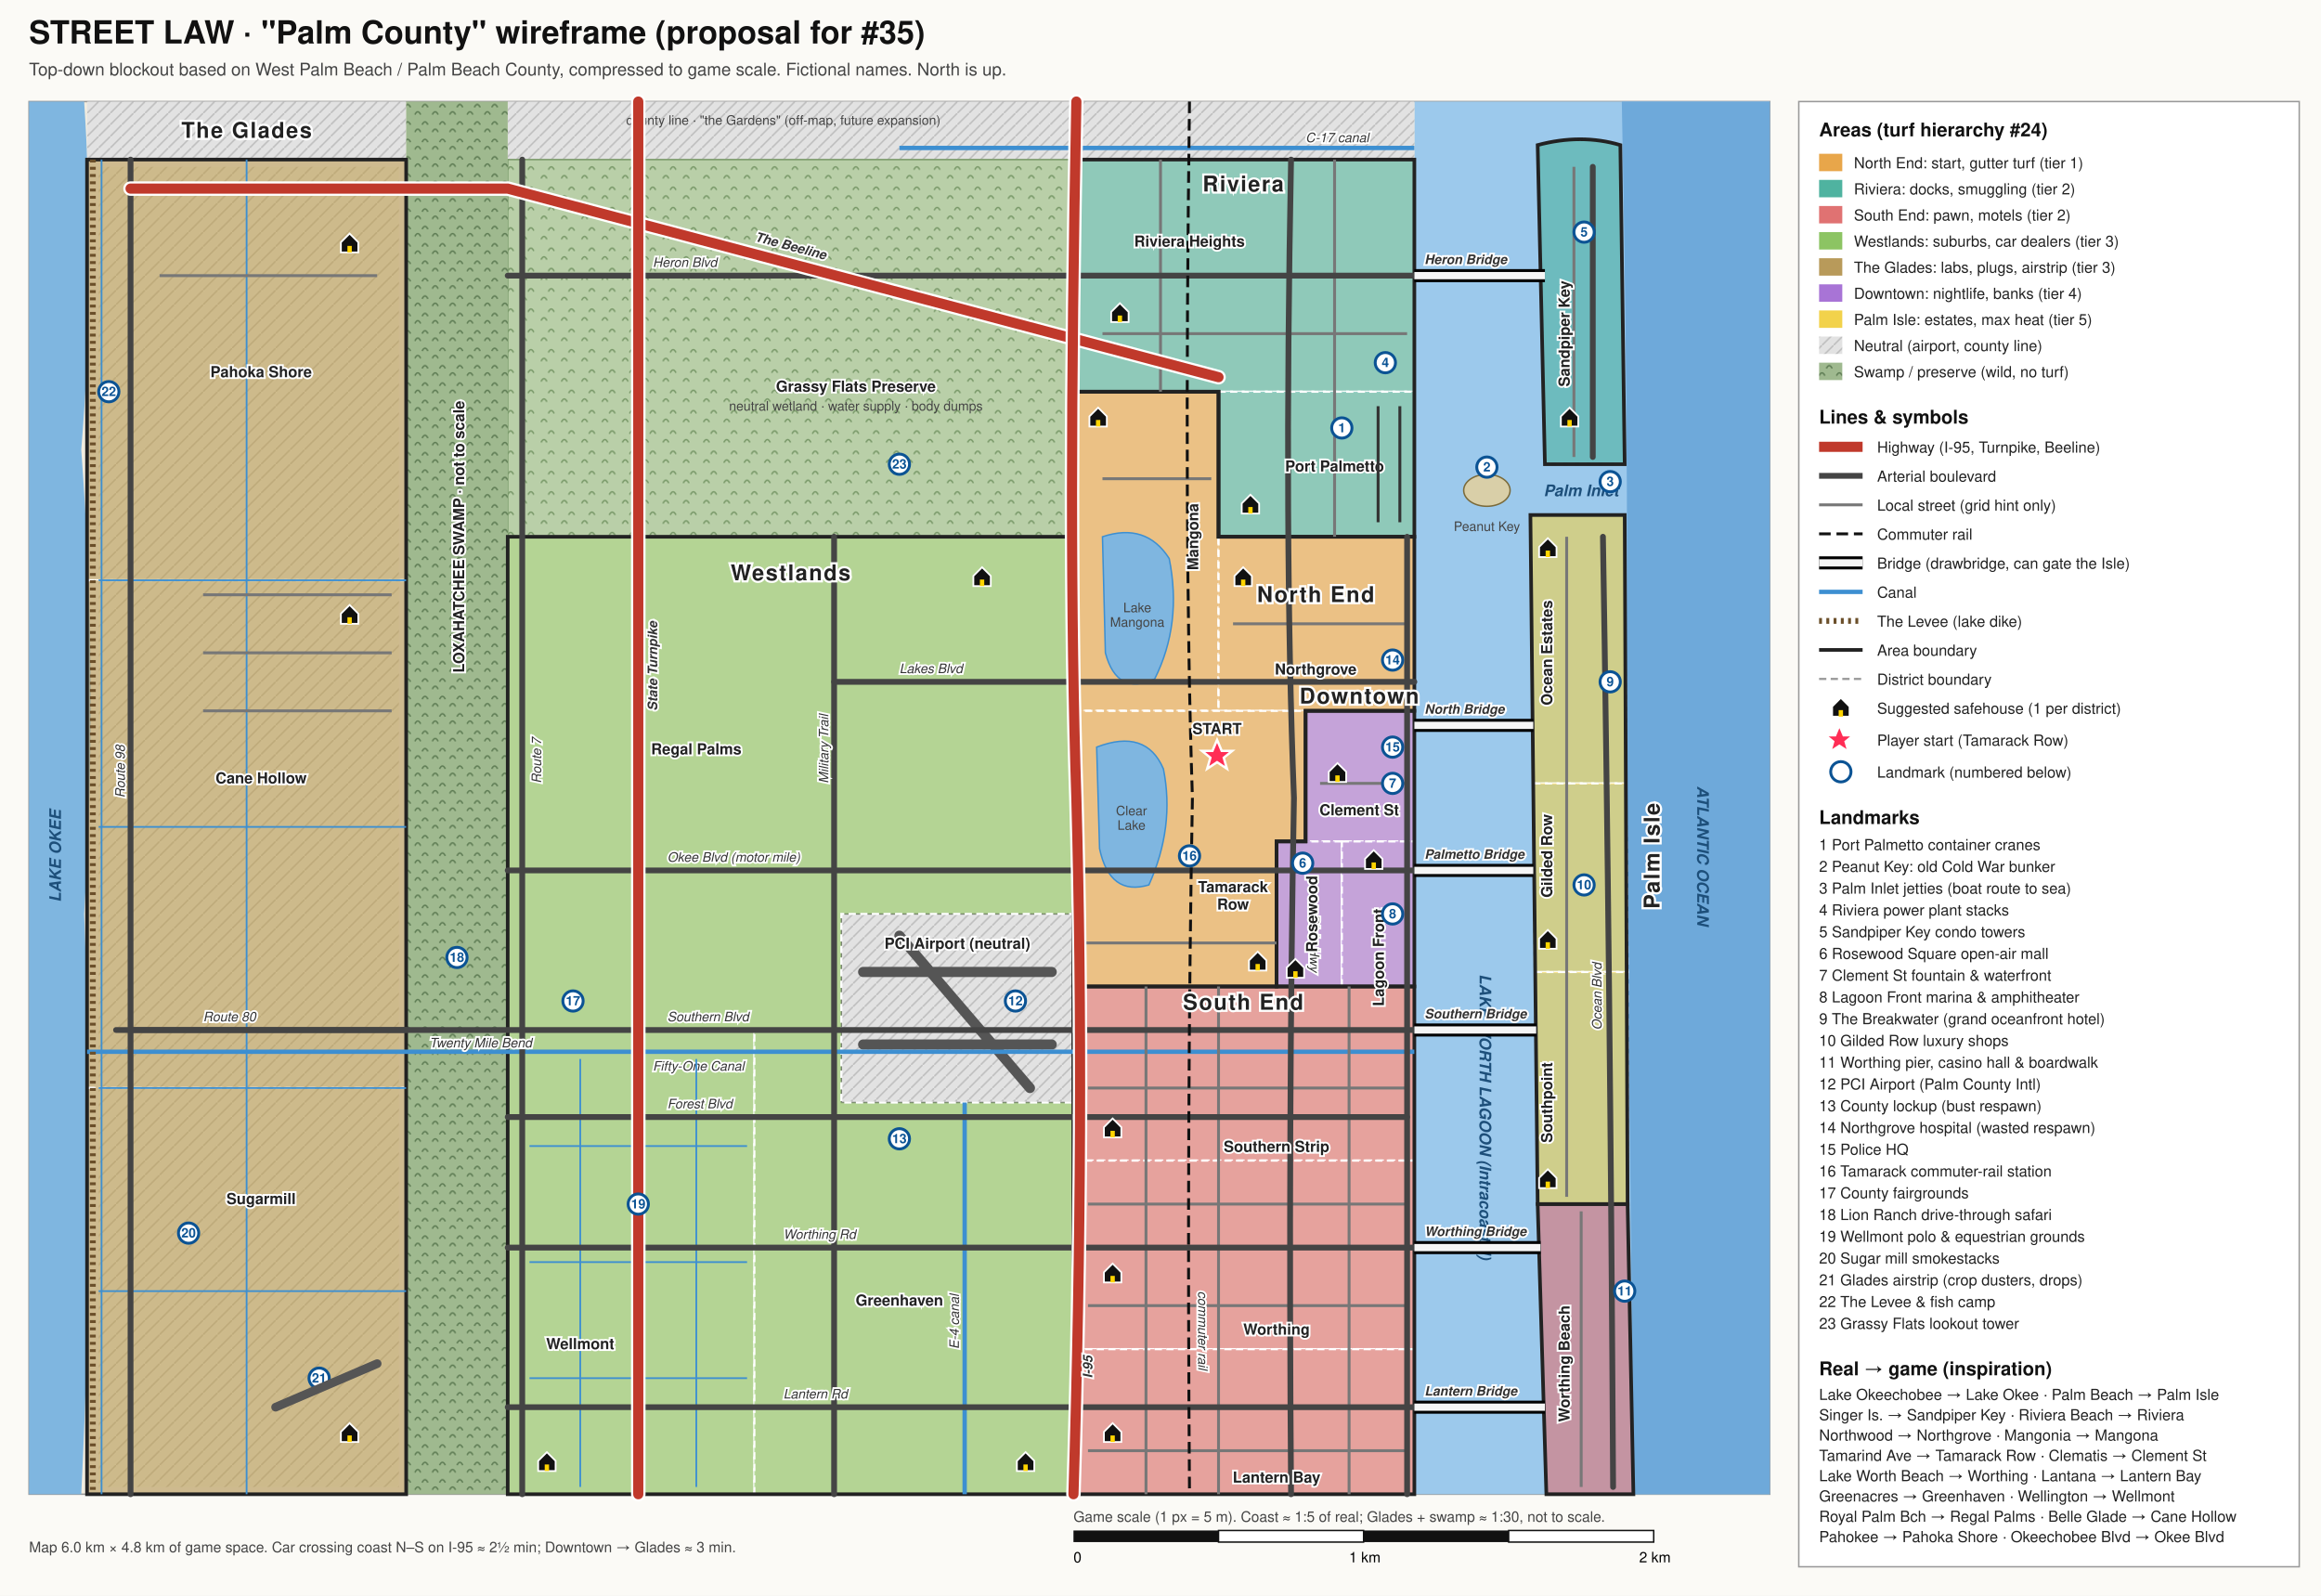
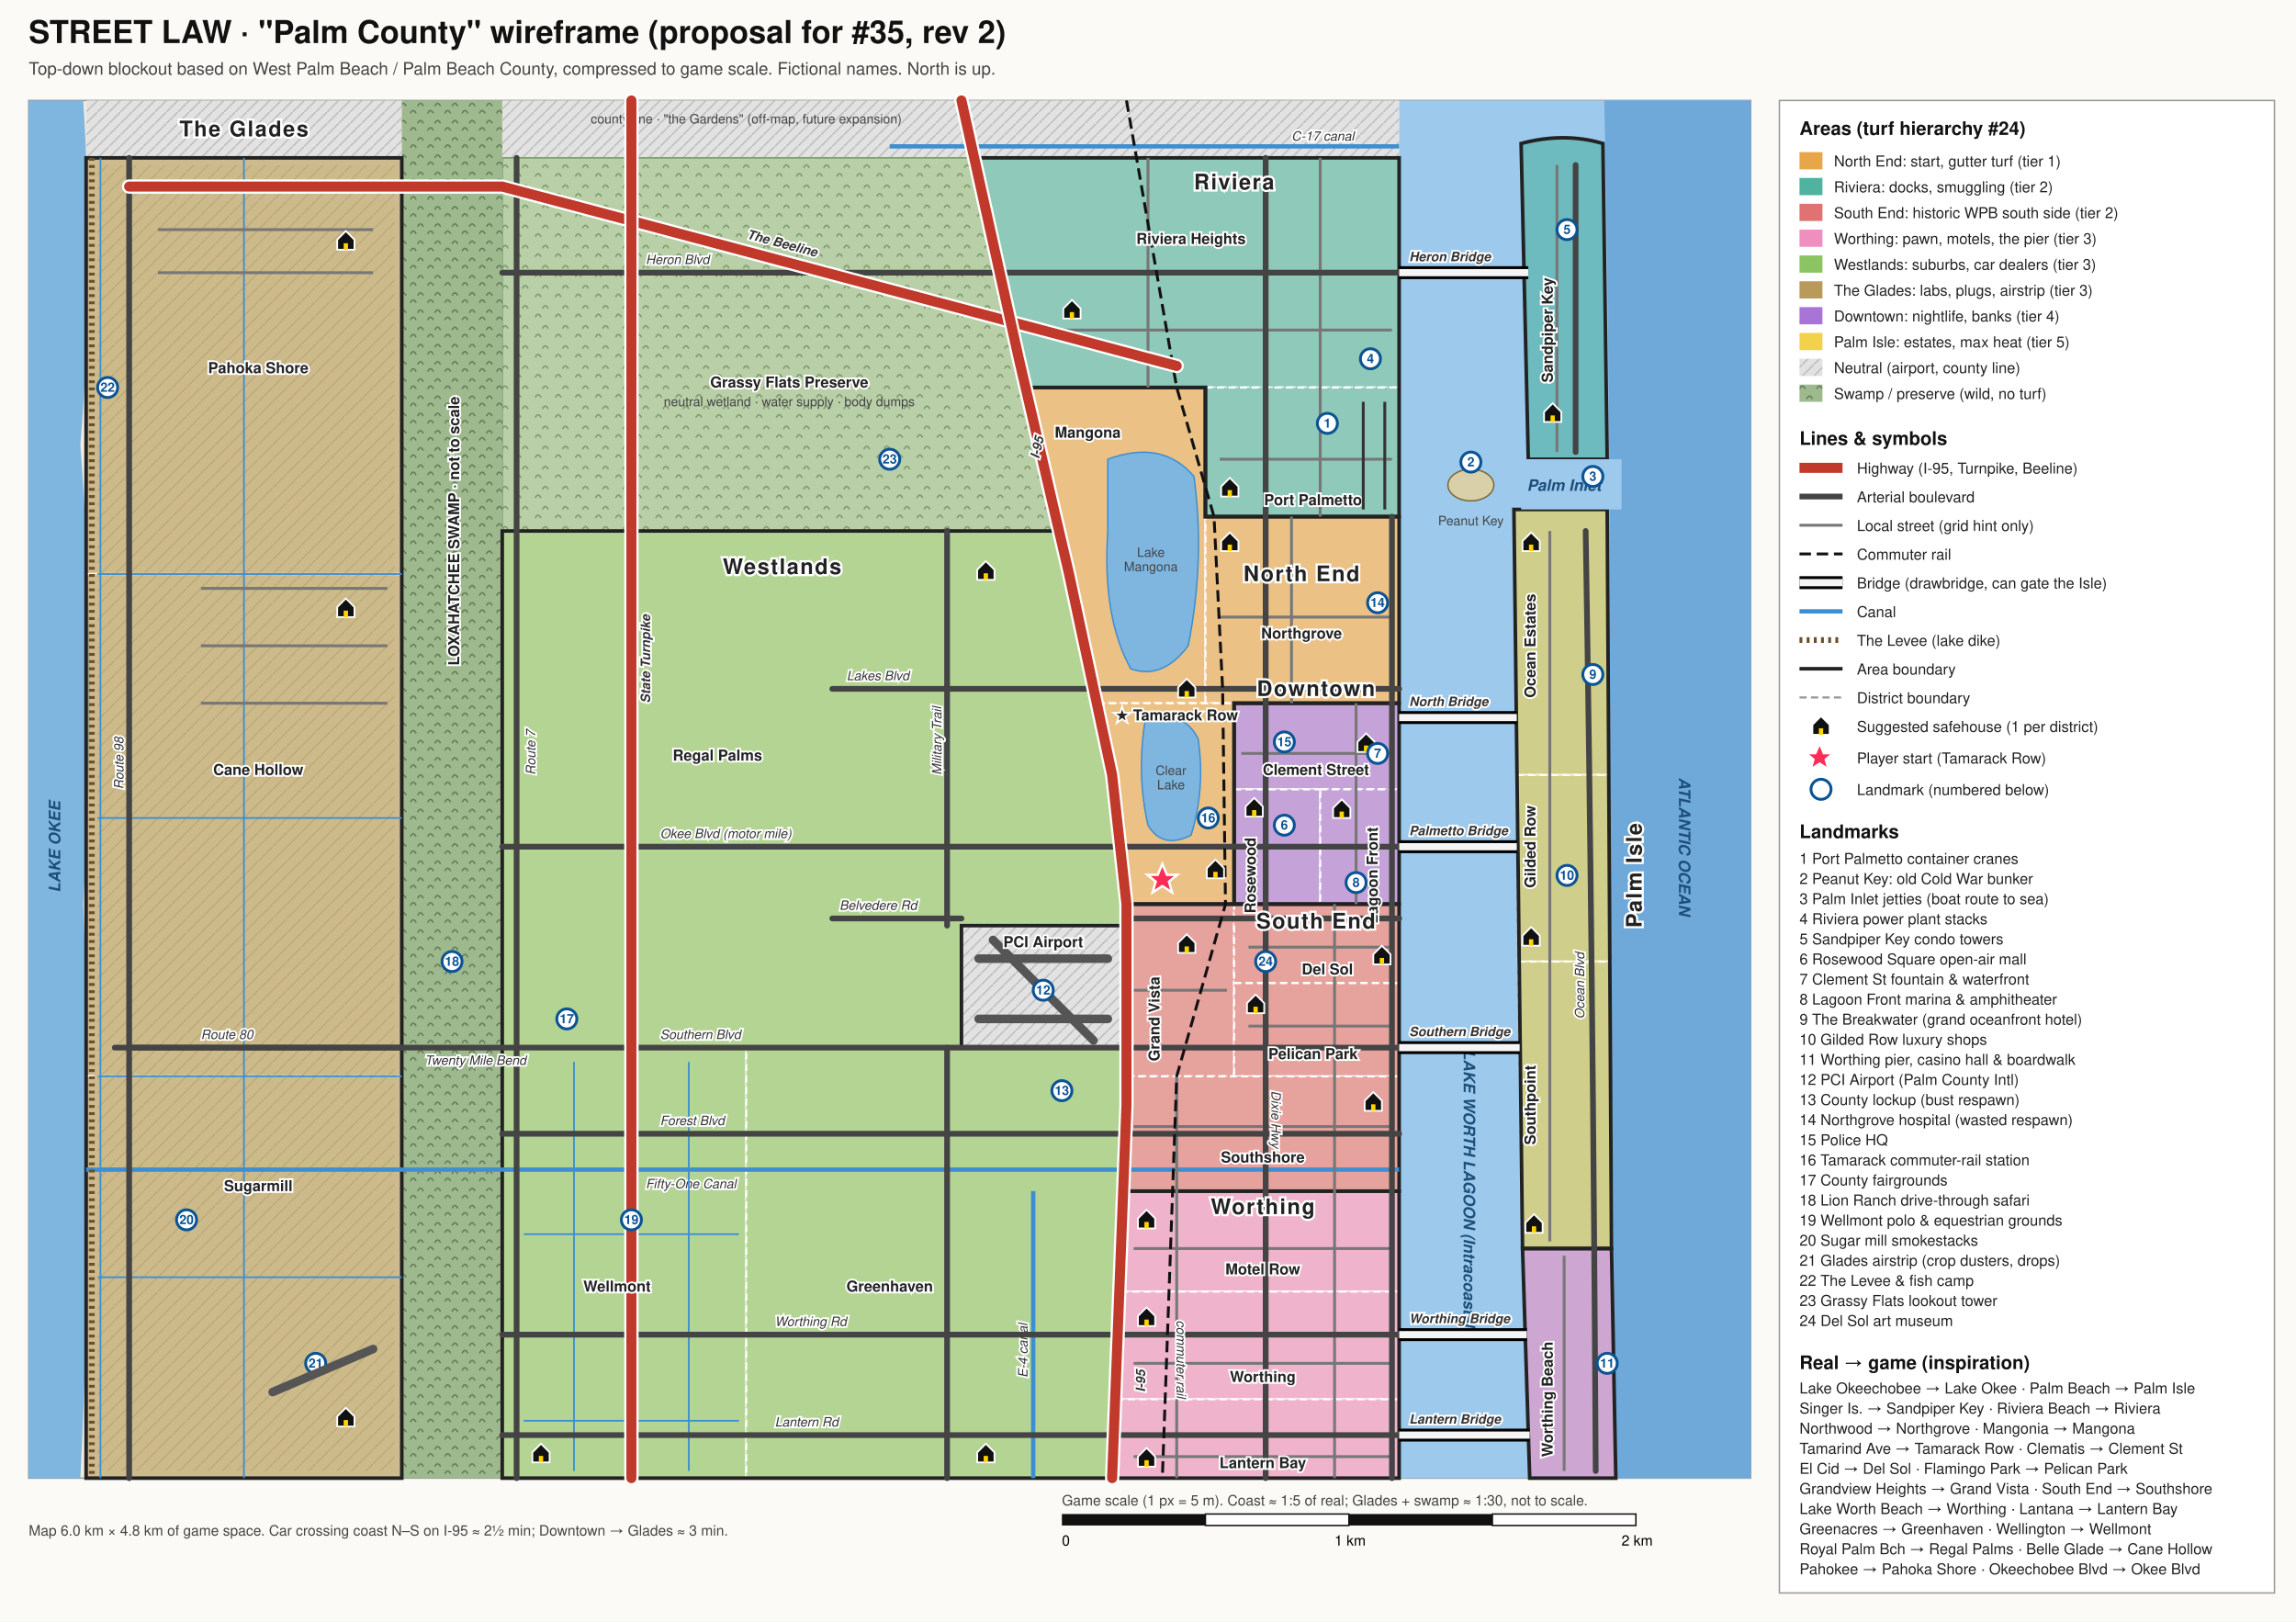
- <svg xmlns="http://www.w3.org/2000/svg" width="1600" height="1100" viewBox="0 0 1600 1100" font-family="Segoe UI, Helvetica, Arial, sans-serif">
+ <svg xmlns="http://www.w3.org/2000/svg" width="1600" height="1130" viewBox="0 0 1600 1130" font-family="Segoe UI, Helvetica, Arial, sans-serif">
  <defs>
    <pattern id="swamp" width="12" height="12" patternUnits="userSpaceOnUse">
      <rect width="12" height="12" fill="#9fb98f" />
      <path d="M2 9 q2 -4 4 0 M7 4 q2 -4 4 0" stroke="#5f7d55" stroke-width="1" fill="none" />
    </pattern>
    <pattern id="cane" width="10" height="10" patternUnits="userSpaceOnUse">
      <rect width="10" height="10" fill="#cdbb86" />
      <path d="M0 10 L10 0" stroke="#a8955e" stroke-width="1" />
    </pattern>
    <pattern id="neutral" width="8" height="8" patternUnits="userSpaceOnUse">
      <rect width="8" height="8" fill="#e2e2e2" />
      <path d="M0 8 L8 0" stroke="#bdbdbd" stroke-width="1" />
    </pattern>
    <pattern id="preserve" width="14" height="14" patternUnits="userSpaceOnUse">
      <rect width="14" height="14" fill="#b9cfa8" />
      <path d="M3 11 q2 -4 4 0 M8 5 q2 -4 4 0" stroke="#7a9a6a" stroke-width="1" fill="none" />
    </pattern>
    <symbol id="safehouse" viewBox="-7 -8 14 14" overflow="visible">
      <path d="M-6 -1 L0 -7 L6 -1 L6 6 L-6 6 Z" fill="#111" stroke="#fff" stroke-width="1.2" />
      <rect x="-1.5" y="1.5" width="3" height="4.5" fill="#ffd400" />
    </symbol>
    <symbol id="start" viewBox="-10 -10 20 20" overflow="visible">
      <path d="M0 -10 L2.9 -3.1 L9.5 -3.1 L4.2 1.2 L6.2 8.1 L0 4 L-6.2 8.1 L-4.2 1.2 L-9.5 -3.1 L-2.9 -3.1 Z" fill="#ff2d55" stroke="#fff" stroke-width="1.5" />
    </symbol>
    <style>
      .area-label { font-size: 15px; font-weight: 800; fill: #222; letter-spacing: 1px; text-transform: uppercase; paint-order: stroke; stroke: #fff; stroke-width: 3px; }
      .dist-label { font-size: 10.5px; font-weight: 600; fill: #222; paint-order: stroke; stroke: #fff; stroke-width: 2.5px; }
      .road-label { font-size: 9px; fill: #333; font-style: italic; paint-order: stroke; stroke: #fff; stroke-width: 2.5px; }
      .water-label { font-size: 11px; fill: #1d4f7a; font-style: italic; font-weight: 600; }
      .note { font-size: 9px; fill: #444; }
      .district { stroke: #ffffff; stroke-width: 1.5; stroke-dasharray: 5 3; fill-opacity: 0.6; }
      .area-edge { fill: none; stroke: #222; stroke-width: 2.5; }
-       .hwy { stroke: #c0392b; stroke-width: 7; fill: none; stroke-linecap: round; }
-       .hwy-casing { stroke: #fff; stroke-width: 10; fill: none; stroke-linecap: round; }
+       .hwy { stroke: #c0392b; stroke-width: 7; fill: none; stroke-linecap: round; stroke-linejoin: round; }
+       .hwy-casing { stroke: #fff; stroke-width: 10; fill: none; stroke-linecap: round; stroke-linejoin: round; }
      .art { stroke: #444; stroke-width: 4; fill: none; stroke-linecap: round; }
      .local { stroke: #777; stroke-width: 2; fill: none; }
      .rail { stroke: #111; stroke-width: 2; stroke-dasharray: 8 4; fill: none; }
      .bridge { stroke: #000; stroke-width: 9; fill: none; }
      .bridge-deck { stroke: #f5f5f5; stroke-width: 5; fill: none; }
      .canal { stroke: #3d8fd1; stroke-width: 3; fill: none; }
      .canal-thin { stroke: #3d8fd1; stroke-width: 1.2; fill: none; }
+       .lake { fill: #7fb6e0; stroke: #3d8fd1; }
      .lm circle { fill: #fff; stroke: #0b5394; stroke-width: 2; }
      .lm text { font-size: 9px; font-weight: 700; fill: #0b5394; text-anchor: middle; }
      .legend-title { font-size: 13px; font-weight: 800; fill: #111; }
      .legend-text { font-size: 10.5px; fill: #222; }
    </style>
  </defs>
-   <rect width="1600" height="1100" fill="#fbfaf6" />
-   <text x="20" y="30" font-size="22" font-weight="800" fill="#111">STREET LAW · "Palm County" wireframe (proposal for #35)</text>
+   <rect width="1600" height="1130" fill="#fbfaf6" />
+   <text x="20" y="30" font-size="22" font-weight="800" fill="#111">STREET LAW · "Palm County" wireframe (proposal for #35, rev 2)</text>
  <text x="20" y="52" font-size="12" fill="#444">Top-down blockout based on West Palm Beach / Palm Beach County, compressed to game scale. Fictional names. North is up.</text>
  <g transform="translate(20,70)">
    <rect x="0" y="0" width="1200" height="960" fill="#f1ecdf" stroke="#999" />
    <path d="M0 0 H38 Q46 120 36 240 Q48 400 38 560 Q46 760 36 960 H0 Z" fill="#7fb6e0" />
    <text class="water-label" transform="translate(22,520) rotate(-90)" text-anchor="middle">LAKE OKEE</text>
    <rect x="955" y="0" width="245" height="960" fill="#9cc9ec" />
    <path d="M1098 0 Q1104 300 1100 480 Q1104 700 1106 960 H1200 V0 Z" fill="#6ea9da" />
    <text class="water-label" transform="translate(1150,520) rotate(90)" text-anchor="middle">ATLANTIC OCEAN</text>
-     <text class="water-label" transform="translate(1000,700) rotate(90)" text-anchor="middle">LAKE WORTH LAGOON (Intracoastal)</text>
+     <text class="water-label" transform="translate(1000,760) rotate(90)" text-anchor="middle">LAKE WORTH LAGOON (Intracoastal)</text>
    <rect x="330" y="0" width="625" height="40" fill="url(#neutral)" />
-     <text class="note" x="520" y="16" text-anchor="middle">county line · "the Gardens" (off-map, future expansion)</text>
+     <text class="note" x="500" y="16" text-anchor="middle">county line · "the Gardens" (off-map, future expansion)</text>
    <rect x="40" y="0" width="220" height="40" fill="url(#neutral)" />
-     <rect x="330" y="40" width="390" height="260" fill="url(#preserve)" stroke="#7a9a6a" />
-     <text class="dist-label" x="570" y="200" text-anchor="middle">Grassy Flats Preserve</text>
-     <text class="note" x="570" y="213" text-anchor="middle">neutral wetland · water supply · body dumps</text>
+     <path d="M330 40 H659 L690 180 L719 300 H330 Z" fill="url(#preserve)" stroke="#7a9a6a" />
+     <text class="dist-label" x="530" y="200" text-anchor="middle">Grassy Flats Preserve</text>
+     <text class="note" x="530" y="213" text-anchor="middle">neutral wetland · water supply · body dumps</text>
    <rect x="260" y="0" width="70" height="960" fill="url(#swamp)" />
    <text class="dist-label" transform="translate(300,300) rotate(-90)" text-anchor="middle">LOXAHATCHEE SWAMP · not to scale</text>
-     <rect x="560" y="560" width="160" height="130" fill="url(#neutral)" stroke="#777" />
-     <path d="M575 600 L705 600 M575 650 L705 650 M600 575 L690 680" stroke="#555" stroke-width="7" stroke-linecap="round" />
-     <text class="dist-label" x="640" y="584" text-anchor="middle">PCI Airport (neutral)</text>
+     <path d="M650 575 H765 V660 H650 Z" fill="url(#neutral)" stroke="#777" />
+     <path d="M662 598 L752 598 M662 640 L752 640 M672 585 L742 655" stroke="#555" stroke-width="6" stroke-linecap="round" />
    <g fill="#b89a5a">
      <rect class="district" x="40" y="40" width="220" height="290" />
      <rect class="district" x="40" y="330" width="220" height="350" />
      <rect class="district" x="40" y="680" width="220" height="280" />
    </g>
    <rect x="48" y="45" width="207" height="910" fill="url(#cane)" opacity="0.45" />
    <g fill="#8cc463">
-       <path class="district" d="M330 300 H720 V560 H560 V640 H330 Z" />
-       <rect class="district" x="330" y="640" width="170" height="320" />
-       <path class="district" d="M500 640 H560 V690 H720 V960 H500 Z" />
+       <path class="district" d="M330 300 H719 L725 330 L755 470 L765 560 V575 H650 V660 H330 Z" />
+       <rect class="district" x="330" y="660" width="170" height="300" />
+       <path class="district" d="M500 660 H765 L763 760 L761 830 L758 905 L755 960 H500 Z" />
    </g>
    <g fill="#4fb3a0">
-       <rect class="district" x="720" y="40" width="235" height="160" />
-       <rect class="district" x="820" y="200" width="135" height="100" />
+       <path class="district" d="M659 40 H955 V200 H695 L690 180 Z" />
+       <rect class="district" x="820" y="200" width="135" height="90" />
      <path class="district" d="M1040 30 Q1070 22 1097 30 L1100 250 L1045 250 Z" />
    </g>
    <g fill="#e8a64a">
-       <rect class="district" x="720" y="200" width="100" height="220" />
-       <rect class="district" x="820" y="300" width="135" height="120" />
-       <path class="district" d="M720 420 H880 V510 H860 V610 H720 Z" />
+       <path class="district" d="M695 200 H820 V420 H745 L725 330 Z" />
+       <rect class="district" x="820" y="290" width="135" height="130" />
+       <path class="district" d="M745 420 H840 V560 H765 L755 470 Z" />
    </g>
    <g fill="#a874d6">
-       <rect class="district" x="880" y="420" width="75" height="90" />
-       <rect class="district" x="860" y="510" width="45" height="100" />
-       <rect class="district" x="905" y="510" width="50" height="100" />
+       <rect class="district" x="840" y="420" width="115" height="60" />
+       <rect class="district" x="840" y="480" width="60" height="80" />
+       <rect class="district" x="900" y="480" width="55" height="80" />
    </g>
    <g fill="#e07272">
-       <rect class="district" x="720" y="610" width="235" height="120" />
-       <rect class="district" x="720" y="730" width="235" height="130" />
-       <path class="district" d="M1040 760 L1102 760 L1106 960 L1046 960 Z" />
-       <rect class="district" x="720" y="860" width="235" height="100" />
+       <rect class="district" x="765" y="560" width="75" height="120" />
+       <rect class="district" x="840" y="560" width="115" height="55" />
+       <rect class="district" x="840" y="615" width="115" height="65" />
+       <path class="district" d="M765 680 H955 V760 H763 Z" />
+     </g>
+     <g fill="#ee8fc0">
+       <path class="district" d="M763 760 H955 V830 H761 Z" />
+       <path class="district" d="M761 830 H955 V905 H758 Z" />
+       <path class="district" d="M1041 800 L1103 800 L1106 960 L1046 960 Z" />
+       <path class="district" d="M758 905 H955 V960 H755 Z" />
    </g>
    <g fill="#f2d24b">
      <path class="district" d="M1035 285 L1100 285 L1101 470 L1037 470 Z" />
      <path class="district" d="M1037 470 L1101 470 L1102 600 L1038 600 Z" />
-       <path class="district" d="M1038 600 L1102 600 L1102 760 L1040 760 Z" />
+       <path class="district" d="M1038 600 L1102 600 L1103 800 L1041 800 Z" />
    </g>
    <rect class="area-edge" x="40" y="40" width="220" height="920" />
-     <path class="area-edge" d="M330 300 H720 V960 H330 Z" />
-     <path class="area-edge" d="M720 40 H955 V300 H820 V200 H720 Z" />
+     <path class="area-edge" d="M330 300 H719 L725 330 L755 470 L765 560 V575 H650 V660 H765 L763 760 L761 830 L758 905 L755 960 H330 Z" />
+     <path class="area-edge" d="M659 40 H955 V290 H820 V200 H695 L690 180 Z" />
    <path class="area-edge" d="M1040 30 Q1070 22 1097 30 L1100 250 L1045 250 Z" />
-     <path class="area-edge" d="M720 200 H820 V300 H955 V420 H880 V510 H860 V610 H720 Z" />
-     <path class="area-edge" d="M880 420 H955 V610 H860 V510 H880 Z" />
-     <path class="area-edge" d="M720 610 H955 V960 H720 Z" />
-     <path class="area-edge" d="M1040 760 L1102 760 L1106 960 L1046 960 Z" />
-     <path class="area-edge" d="M1035 285 L1100 285 L1102 760 L1040 760 Z" />
-     <path d="M740 300 Q770 290 786 315 Q795 360 776 398 Q750 410 742 380 Z" fill="#7fb6e0" stroke="#3d8fd1" />
-     <path d="M736 445 Q770 432 782 460 Q790 500 772 540 Q745 548 738 515 Z" fill="#7fb6e0" stroke="#3d8fd1" />
-     <text class="note" x="764" y="352" text-anchor="middle" fill="#1d4f7a">Lake</text>
-     <text class="note" x="764" y="362" text-anchor="middle" fill="#1d4f7a">Mangona</text>
-     <text class="note" x="760" y="492" text-anchor="middle" fill="#1d4f7a">Clear</text>
-     <text class="note" x="760" y="502" text-anchor="middle" fill="#1d4f7a">Lake</text>
+     <path class="area-edge" d="M695 200 H820 V290 H955 V420 H840 V560 H765 L755 470 L745 420 L725 330 Z" />
+     <path class="area-edge" d="M840 420 H955 V560 H840 Z" />
+     <path class="area-edge" d="M765 560 H955 V760 H763 Z" />
+     <path class="area-edge" d="M763 760 H955 V960 H755 L758 905 L761 830 Z" />
+     <path class="area-edge" d="M1041 800 L1103 800 L1106 960 L1046 960 Z" />
+     <path class="area-edge" d="M1035 285 L1100 285 L1103 800 L1041 800 Z" />
+     <path class="lake" d="M752 250 Q790 236 812 262 Q820 320 808 380 Q790 404 768 396 Q748 360 752 300 Z" />
+     <path class="lake" d="M778 432 Q805 424 815 445 Q820 480 810 512 Q790 522 780 505 Q772 470 778 432 Z" />
+     <text class="note" x="782" y="318" text-anchor="middle" fill="#1d4f7a">Lake</text>
+     <text class="note" x="782" y="328" text-anchor="middle" fill="#1d4f7a">Mangona</text>
+     <text class="note" x="796" y="470" text-anchor="middle" fill="#1d4f7a">Clear</text>
+     <text class="note" x="796" y="480" text-anchor="middle" fill="#1d4f7a">Lake</text>
+     <rect x="1040" y="250" width="70" height="35" fill="#9cc9ec" />
    <ellipse cx="1005" cy="268" rx="16" ry="11" fill="#d9cfa8" stroke="#7a6a3a" />
    <text class="note" x="1005" y="296" text-anchor="middle">Peanut Key</text>
    <text class="water-label" x="1070" y="272" text-anchor="middle" font-size="9">Palm Inlet</text>
-     <path class="canal" d="M40 655 H330 M330 655 H955" />
-     <text class="road-label" x="430" y="668" fill="#1d4f7a">Fifty-One Canal</text>
+     <path class="canal" d="M40 745 H955" />
+     <text class="road-label" x="430" y="758" fill="#1d4f7a">Fifty-One Canal</text>
    <path class="canal" d="M600 32 H955" />
    <text class="road-label" x="880" y="28" fill="#1d4f7a">C-17 canal</text>
-     <path class="canal" d="M645 690 V960" />
-     <text class="road-label" transform="translate(641,860) rotate(-90)" fill="#1d4f7a">E-4 canal</text>
+     <path class="canal" d="M700 760 V960" />
+     <text class="road-label" transform="translate(696,890) rotate(-90)" fill="#1d4f7a">E-4 canal</text>
    <path class="canal-thin" d="M48 330 H260 M48 500 H260 M48 680 H260 M48 820 H260 M150 40 V960 M50 40 V960" />
-     <path class="canal-thin" d="M345 720 H495 M345 800 H495 M345 880 H495 M380 660 V955 M460 660 V955" />
+     <path class="canal-thin" d="M345 790 H495 M345 860 H495 M345 920 H495 M380 670 V955 M460 670 V955" />
    <path d="M44 40 V960" stroke="#6b4f2a" stroke-width="4" stroke-dasharray="2 3" />
-     <path class="local" d="M740 160 H950 M740 260 H815 M830 360 H950 M890 470 H950 M720 580 H860 M730 680 H950 M730 760 H950 M730 830 H950 M730 930 H950" />
-     <path class="local" d="M780 40 V200 M900 40 V300 M770 610 V960 M820 610 V960 M910 610 V960" />
-     <path class="local" d="M1060 300 V755 M1065 45 V245 M1070 765 V955" />
-     <path class="local" d="M120 340 H250 M120 380 H250 M120 420 H250 M90 60 H240 M90 120 H240" />
+     <path class="local" d="M700 160 H950 M830 250 H950 M830 360 H950 M845 455 H950 M770 620 H835 M850 590 H950 M850 645 H950 M770 715 H950 M770 800 H950 M770 880 H950 M770 945 H950" />
+     <path class="local" d="M780 40 V200 M900 40 V290 M800 680 V960 M910 560 V960 M880 290 V420 M925 420 V560" />
+     <path class="local" d="M1060 300 V795 M1065 45 V245 M1070 805 V955" />
+     <path class="local" d="M120 340 H250 M120 380 H250 M120 420 H250 M90 90 H240 M90 120 H240" />
    <g class="art">
      <path d="M330 120 H955" />
-       <path d="M555 400 H955" />
-       <path d="M330 530 H955" />
-       <path d="M60 640 H955" />
-       <path d="M330 700 H950" />
-       <path d="M330 790 H955" />
-       <path d="M330 900 H955" />
-       <path d="M555 300 V960" />
+       <path d="M560 410 H955" />
+       <path d="M330 520 H955" />
+       <path d="M560 570 H650 M765 570 H955" />
+       <path d="M60 660 H955" />
+       <path d="M330 720 H955" />
+       <path d="M330 860 H955" />
+       <path d="M330 930 H955" />
+       <path d="M640 300 V575 M640 660 V960" />
      <path d="M340 40 V960" />
-       <path d="M870 40 Q865 300 872 480 Q868 700 870 960" />
-       <path d="M950 300 V960" />
+       <path d="M862 40 V960" />
+       <path d="M950 290 V960" />
      <path d="M1085 300 Q1090 600 1092 955" />
      <path d="M1078 45 V245" />
      <path d="M70 40 V960" />
-       <path d="M70 640 H260" />
-     </g>
-     <path class="rail" d="M800 0 Q796 300 802 480 Q798 700 800 960" />
-     <text class="road-label" transform="translate(806,820) rotate(90)">commuter rail</text>
-     <path class="hwy-casing" d="M820 190 L330 60 L70 60" />
-     <path class="hwy" d="M820 190 L330 60 L70 60" />
+       <path d="M70 660 H260" />
+     </g>
+     <path class="rail" d="M765 0 L800 200 L826 290 L832 410 L834 560 L800 680 L790 960" />
+     <text class="road-label" transform="translate(800,850) rotate(90)">commuter rail</text>
+     <path class="hwy-casing" d="M800 185 L330 60 L70 60" />
+     <path class="hwy" d="M800 185 L330 60 L70 60" />
    <path class="hwy-casing" d="M420 0 V960" />
    <path class="hwy" d="M420 0 V960" />
-     <path class="hwy-casing" d="M722 0 Q716 300 722 480 Q728 700 720 960" />
-     <path class="hwy" d="M722 0 Q716 300 722 480 Q728 700 720 960" />
+     <path class="hwy-casing" d="M650 0 L690 180 L725 330 L755 470 L765 560 L765 700 L755 960" />
+     <path class="hwy" d="M650 0 L690 180 L725 330 L755 470 L765 560 L765 700 L755 960" />
    <g>
      <path class="bridge" d="M955 120 H1045" />
      <path class="bridge-deck" d="M955 120 H1045" />
      <path class="bridge" d="M955 430 H1037" />
      <path class="bridge-deck" d="M955 430 H1037" />
-       <path class="bridge" d="M955 530 H1037" />
-       <path class="bridge-deck" d="M955 530 H1037" />
-       <path class="bridge" d="M955 640 H1039" />
-       <path class="bridge-deck" d="M955 640 H1039" />
-       <path class="bridge" d="M955 790 H1042" />
-       <path class="bridge-deck" d="M955 790 H1042" />
-       <path class="bridge" d="M955 900 H1045" />
-       <path class="bridge-deck" d="M955 900 H1045" />
+       <path class="bridge" d="M955 520 H1037" />
+       <path class="bridge-deck" d="M955 520 H1037" />
+       <path class="bridge" d="M955 660 H1039" />
+       <path class="bridge-deck" d="M955 660 H1039" />
+       <path class="bridge" d="M955 860 H1044" />
+       <path class="bridge-deck" d="M955 860 H1044" />
+       <path class="bridge" d="M955 930 H1046" />
+       <path class="bridge-deck" d="M955 930 H1046" />
    </g>
    <g class="road-label" font-weight="700">
      <text x="962" y="112">Heron Bridge</text>
      <text x="962" y="422">North Bridge</text>
-       <text x="962" y="522">Palmetto Bridge</text>
-       <text x="962" y="632">Southern Bridge</text>
-       <text x="962" y="782">Worthing Bridge</text>
-       <text x="962" y="892">Lantern Bridge</text>
+       <text x="962" y="512">Palmetto Bridge</text>
+       <text x="962" y="652">Southern Bridge</text>
+       <text x="962" y="852">Worthing Bridge</text>
+       <text x="962" y="922">Lantern Bridge</text>
    </g>
    <text class="road-label" x="430" y="114">Heron Blvd</text>
-     <text class="road-label" x="600" y="394">Lakes Blvd</text>
-     <text class="road-label" x="440" y="524">Okee Blvd (motor mile)</text>
-     <text class="road-label" x="440" y="634">Southern Blvd</text>
-     <text class="road-label" x="120" y="634">Route 80</text>
-     <text class="road-label" x="440" y="694">Forest Blvd</text>
-     <text class="road-label" x="520" y="784">Worthing Rd</text>
-     <text class="road-label" x="520" y="894">Lantern Rd</text>
+     <text class="road-label" x="570" y="404">Lakes Blvd</text>
+     <text class="road-label" x="440" y="514">Okee Blvd (motor mile)</text>
+     <text class="road-label" x="565" y="564">Belvedere Rd</text>
+     <text class="road-label" x="440" y="654">Southern Blvd</text>
+     <text class="road-label" x="120" y="654">Route 80</text>
+     <text class="road-label" x="440" y="714">Forest Blvd</text>
+     <text class="road-label" x="520" y="854">Worthing Rd</text>
+     <text class="road-label" x="520" y="924">Lantern Rd</text>
    <text class="road-label" x="500" y="96" transform="rotate(15 500 96)" fill="#c0392b" font-weight="700">The Beeline</text>
-     <text class="road-label" transform="translate(733,880) rotate(-90)" fill="#c0392b" font-weight="700">I-95</text>
+     <text class="road-label" transform="translate(704,250) rotate(-77)" fill="#c0392b" font-weight="700">I-95</text>
+     <text class="road-label" transform="translate(778,900) rotate(-90)" fill="#c0392b" font-weight="700">I-95</text>
    <text class="road-label" transform="translate(433,420) rotate(-90)" fill="#c0392b" font-weight="700">State Turnpike</text>
-     <text class="road-label" transform="translate(551,470) rotate(-90)">Military Trail</text>
+     <text class="road-label" transform="translate(636,470) rotate(-90)">Military Trail</text>
    <text class="road-label" transform="translate(353,470) rotate(-90)">Route 7</text>
-     <text class="road-label" transform="translate(883,560) rotate(90)">Dixie Hwy</text>
+     <text class="road-label" transform="translate(866,690) rotate(90)">Dixie Hwy</text>
    <text class="road-label" transform="translate(66,480) rotate(-90)">Route 98</text>
    <text class="road-label" transform="translate(1084,640) rotate(-90)">Ocean Blvd</text>
-     <text class="road-label" x="276" y="652" font-size="8">Twenty Mile Bend</text>
+     <text class="road-label" x="276" y="672" font-size="8">Twenty Mile Bend</text>
    <text class="area-label" x="150" y="25" text-anchor="middle">The Glades</text>
    <text class="dist-label" x="160" y="190" text-anchor="middle">Pahoka Shore</text>
    <text class="dist-label" x="160" y="470" text-anchor="middle">Cane Hollow</text>
    <text class="dist-label" x="160" y="760" text-anchor="middle">Sugarmill</text>
    <text class="area-label" x="525" y="330" text-anchor="middle">Westlands</text>
-     <text class="dist-label" x="460" y="450" text-anchor="middle">Regal Palms</text>
-     <text class="dist-label" x="380" y="860" text-anchor="middle">Wellmont</text>
+     <text class="dist-label" x="480" y="460" text-anchor="middle">Regal Palms</text>
+     <text class="dist-label" x="410" y="830" text-anchor="middle">Wellmont</text>
    <text class="dist-label" x="600" y="830" text-anchor="middle">Greenhaven</text>
-     <text class="area-label" x="837" y="62" text-anchor="middle">Riviera</text>
-     <text class="dist-label" x="800" y="100" text-anchor="middle">Riviera Heights</text>
-     <text class="dist-label" x="900" y="255" text-anchor="middle">Port Palmetto</text>
+     <text class="dist-label" x="707" y="590" text-anchor="middle" font-size="9">PCI Airport</text>
+     <text class="area-label" x="840" y="62" text-anchor="middle">Riviera</text>
+     <text class="dist-label" x="810" y="100" text-anchor="middle">Riviera Heights</text>
+     <text class="dist-label" x="895" y="282" text-anchor="middle">Port Palmetto</text>
    <text class="dist-label" transform="translate(1062,160) rotate(-90)" text-anchor="middle">Sandpiper Key</text>
-     <text class="area-label" x="887" y="345" text-anchor="middle">North End</text>
-     <text class="dist-label" x="887" y="395" text-anchor="middle">Northgrove</text>
-     <text class="dist-label" transform="translate(806,300) rotate(-90)" text-anchor="middle">Mangona</text>
-     <text class="dist-label" x="830" y="545" text-anchor="middle">Tamarack</text>
-     <text class="dist-label" x="830" y="557" text-anchor="middle">Row</text>
-     <text class="area-label" x="917" y="415" text-anchor="middle" font-size="11">Downtown</text>
-     <text class="dist-label" x="917" y="492" text-anchor="middle" font-size="9">Clement St</text>
-     <text class="dist-label" transform="translate(888,560) rotate(-90)" text-anchor="middle" font-size="9">Rosewood</text>
-     <text class="dist-label" transform="translate(934,590) rotate(-90)" text-anchor="middle" font-size="9">Lagoon Front</text>
-     <text class="area-label" x="837" y="626" text-anchor="middle">South End</text>
-     <text class="dist-label" x="860" y="724" text-anchor="middle">Southern Strip</text>
-     <text class="dist-label" x="860" y="850" text-anchor="middle">Worthing</text>
-     <text class="dist-label" x="860" y="952" text-anchor="middle">Lantern Bay</text>
-     <text class="dist-label" transform="translate(1062,870) rotate(-90)" text-anchor="middle" font-size="9">Worthing Beach</text>
-     <text class="area-label" transform="translate(1124,520) rotate(-90)" text-anchor="middle" font-size="13">Palm Isle</text>
+     <text class="area-label" x="887" y="335" text-anchor="middle">North End</text>
+     <text class="dist-label" x="887" y="375" text-anchor="middle">Northgrove</text>
+     <text class="dist-label" x="738" y="235" text-anchor="middle">Mangona</text>
+     <text class="dist-label" x="800" y="432" text-anchor="middle" font-size="9" fill="#c4002b">★ Tamarack Row</text>
+     <text class="area-label" x="897" y="415" text-anchor="middle" font-size="11">Downtown</text>
+     <text class="dist-label" x="897" y="470" text-anchor="middle" font-size="9">Clement Street</text>
+     <text class="dist-label" transform="translate(855,540) rotate(-90)" text-anchor="middle" font-size="9">Rosewood</text>
+     <text class="dist-label" transform="translate(940,540) rotate(-90)" text-anchor="middle" font-size="9">Lagoon Front</text>
+     <text class="area-label" x="897" y="577" text-anchor="middle" font-size="10">South End</text>
+     <text class="dist-label" transform="translate(788,640) rotate(-90)" text-anchor="middle" font-size="9">Grand Vista</text>
+     <text class="dist-label" x="905" y="609" text-anchor="middle" font-size="9">Del Sol</text>
+     <text class="dist-label" x="895" y="668" text-anchor="middle" font-size="9">Pelican Park</text>
+     <text class="dist-label" x="860" y="740" text-anchor="middle">Southshore</text>
+     <text class="area-label" x="860" y="776" text-anchor="middle" font-size="11">Worthing</text>
+     <text class="dist-label" x="860" y="818" text-anchor="middle">Motel Row</text>
+     <text class="dist-label" x="860" y="893" text-anchor="middle">Worthing</text>
+     <text class="dist-label" x="860" y="953" text-anchor="middle">Lantern Bay</text>
+     <text class="dist-label" transform="translate(1062,905) rotate(-90)" text-anchor="middle" font-size="9">Worthing Beach</text>
+     <text class="area-label" transform="translate(1124,540) rotate(-90)" text-anchor="middle" font-size="13">Palm Isle</text>
    <text class="dist-label" transform="translate(1050,380) rotate(-90)" text-anchor="middle" font-size="9">Ocean Estates</text>
    <text class="dist-label" transform="translate(1050,520) rotate(-90)" text-anchor="middle" font-size="9">Gilded Row</text>
-     <text class="dist-label" transform="translate(1050,690) rotate(-90)" text-anchor="middle" font-size="9">Southpoint</text>
+     <text class="dist-label" transform="translate(1050,700) rotate(-90)" text-anchor="middle" font-size="9">Southpoint</text>
    <g>
      <use href="#safehouse" x="214" y="90" width="14" height="14" />
      <use href="#safehouse" x="214" y="346" width="14" height="14" />
      <use href="#safehouse" x="214" y="910" width="14" height="14" />
-       <use href="#safehouse" x="650" y="320" width="14" height="14" />
-       <use href="#safehouse" x="350" y="930" width="14" height="14" />
-       <use href="#safehouse" x="680" y="930" width="14" height="14" />
-       <use href="#safehouse" x="745" y="138" width="14" height="14" />
-       <use href="#safehouse" x="835" y="270" width="14" height="14" />
+       <use href="#safehouse" x="660" y="320" width="14" height="14" />
+       <use href="#safehouse" x="350" y="935" width="14" height="14" />
+       <use href="#safehouse" x="660" y="935" width="14" height="14" />
+       <use href="#safehouse" x="720" y="138" width="14" height="14" />
+       <use href="#safehouse" x="830" y="262" width="14" height="14" />
      <use href="#safehouse" x="1055" y="210" width="14" height="14" />
-       <use href="#safehouse" x="730" y="210" width="14" height="14" />
-       <use href="#safehouse" x="830" y="320" width="14" height="14" />
-       <use href="#safehouse" x="840" y="585" width="14" height="14" />
-       <use href="#safehouse" x="895" y="455" width="14" height="14" />
-       <use href="#safehouse" x="866" y="590" width="14" height="14" />
-       <use href="#safehouse" x="920" y="515" width="14" height="14" />
-       <use href="#safehouse" x="740" y="700" width="14" height="14" />
-       <use href="#safehouse" x="740" y="800" width="14" height="14" />
-       <use href="#safehouse" x="740" y="910" width="14" height="14" />
+       <use href="#safehouse" x="800" y="402" width="14" height="14" />
+       <use href="#safehouse" x="830" y="300" width="14" height="14" />
+       <use href="#safehouse" x="820" y="528" width="14" height="14" />
+       <use href="#safehouse" x="925" y="440" width="14" height="14" />
+       <use href="#safehouse" x="847" y="485" width="14" height="14" />
+       <use href="#safehouse" x="908" y="486" width="14" height="14" />
+       <use href="#safehouse" x="800" y="580" width="14" height="14" />
+       <use href="#safehouse" x="936" y="588" width="14" height="14" />
+       <use href="#safehouse" x="848" y="622" width="14" height="14" />
+       <use href="#safehouse" x="930" y="690" width="14" height="14" />
+       <use href="#safehouse" x="772" y="772" width="14" height="14" />
+       <use href="#safehouse" x="772" y="840" width="14" height="14" />
+       <use href="#safehouse" x="772" y="938" width="14" height="14" />
      <use href="#safehouse" x="1040" y="300" width="14" height="14" />
-       <use href="#safehouse" x="1040" y="570" width="14" height="14" />
-       <use href="#safehouse" x="1040" y="735" width="14" height="14" />
-     </g>
-     <use href="#start" x="808" y="440" width="22" height="22" />
-     <text class="dist-label" x="819" y="436" text-anchor="middle" fill="#ff2d55" font-weight="800">START</text>
+       <use href="#safehouse" x="1040" y="575" width="14" height="14" />
+       <use href="#safehouse" x="1042" y="775" width="14" height="14" />
+     </g>
+     <use href="#start" x="779" y="532" width="22" height="22" />
    <g class="lm">
      <g transform="translate(905,225)">
        <circle r="7" />
        <text y="3">1</text>
      </g>
      <g transform="translate(1005,252)">
        <circle r="7" />
        <text y="3">2</text>
      </g>
      <g transform="translate(1090,262)">
        <circle r="7" />
        <text y="3">3</text>
      </g>
      <g transform="translate(935,180)">
        <circle r="7" />
        <text y="3">4</text>
      </g>
      <g transform="translate(1072,90)">
        <circle r="7" />
        <text y="3">5</text>
      </g>
-       <g transform="translate(878,525)">
+       <g transform="translate(875,505)">
        <circle r="7" />
        <text y="3">6</text>
      </g>
-       <g transform="translate(940,470)">
+       <g transform="translate(940,455)">
        <circle r="7" />
        <text y="3">7</text>
      </g>
-       <g transform="translate(940,560)">
+       <g transform="translate(925,545)">
        <circle r="7" />
        <text y="3">8</text>
      </g>
      <g transform="translate(1090,400)">
        <circle r="7" />
        <text y="3">9</text>
      </g>
      <g transform="translate(1072,540)">
        <circle r="7" />
        <text y="3">10</text>
      </g>
-       <g transform="translate(1100,820)">
+       <g transform="translate(1100,880)">
        <circle r="7" />
        <text y="3">11</text>
      </g>
-       <g transform="translate(680,620)">
+       <g transform="translate(707,620)">
        <circle r="7" />
        <text y="3">12</text>
      </g>
-       <g transform="translate(600,715)">
+       <g transform="translate(720,690)">
        <circle r="7" />
        <text y="3">13</text>
      </g>
-       <g transform="translate(940,385)">
+       <g transform="translate(940,350)">
        <circle r="7" />
        <text y="3">14</text>
      </g>
-       <g transform="translate(940,445)">
+       <g transform="translate(875,447)">
        <circle r="7" />
        <text y="3">15</text>
      </g>
-       <g transform="translate(800,520)">
+       <g transform="translate(822,500)">
        <circle r="7" />
        <text y="3">16</text>
      </g>
-       <g transform="translate(375,620)">
+       <g transform="translate(375,640)">
        <circle r="7" />
        <text y="3">17</text>
      </g>
-       <g transform="translate(295,590)">
+       <g transform="translate(295,600)">
        <circle r="7" />
        <text y="3">18</text>
      </g>
-       <g transform="translate(420,760)">
+       <g transform="translate(420,780)">
        <circle r="7" />
        <text y="3">19</text>
      </g>
      <g transform="translate(110,780)">
        <circle r="7" />
        <text y="3">20</text>
      </g>
      <g transform="translate(200,880)">
        <circle r="7" />
        <text y="3">21</text>
      </g>
      <g transform="translate(55,200)">
        <circle r="7" />
        <text y="3">22</text>
      </g>
      <g transform="translate(600,250)">
        <circle r="7" />
        <text y="3">23</text>
      </g>
+       <g transform="translate(862,600)">
+         <circle r="7" />
+         <text y="3">24</text>
+       </g>
    </g>
    <path d="M170 900 L240 870" stroke="#555" stroke-width="6" stroke-linecap="round" />
-     <path d="M930 210 V290 M945 210 V290" stroke="#333" stroke-width="2" />
+     <path d="M930 210 V285 M945 210 V285" stroke="#333" stroke-width="2" />
    <g transform="translate(720,985)">
      <rect x="0" y="0" width="100" height="8" fill="#111" />
      <rect x="100" y="0" width="100" height="8" fill="#fff" stroke="#111" />
      <rect x="200" y="0" width="100" height="8" fill="#111" />
      <rect x="300" y="0" width="100" height="8" fill="#fff" stroke="#111" />
      <text x="0" y="22" font-size="10">0</text>
      <text x="190" y="22" font-size="10">1 km</text>
      <text x="390" y="22" font-size="10">2 km</text>
      <text x="0" y="-6" font-size="10" fill="#444">Game scale (1 px = 5 m). Coast ≈ 1:5 of real; Glades + swamp ≈ 1:30, not to scale.</text>
    </g>
    <text x="0" y="1000" font-size="10" fill="#444">Map 6.0 km × 4.8 km of game space. Car crossing coast N–S on I-95 ≈ 2½ min; Downtown → Glades ≈ 3 min.</text>
  </g>
  <g transform="translate(1240,70)">
-     <rect x="0" y="0" width="345" height="1010" fill="#fff" stroke="#999" />
+     <rect x="0" y="0" width="345" height="1040" fill="#fff" stroke="#999" />
    <text class="legend-title" x="14" y="24">Areas (turf hierarchy #24)</text>
    <g class="legend-text">
      <rect x="14" y="36" width="16" height="12" fill="#e8a64a" />
      <text x="38" y="46">North End: start, gutter turf (tier 1)</text>
      <rect x="14" y="54" width="16" height="12" fill="#4fb3a0" />
      <text x="38" y="64">Riviera: docks, smuggling (tier 2)</text>
      <rect x="14" y="72" width="16" height="12" fill="#e07272" />
-       <text x="38" y="82">South End: pawn, motels (tier 2)</text>
-       <rect x="14" y="90" width="16" height="12" fill="#8cc463" />
-       <text x="38" y="100">Westlands: suburbs, car dealers (tier 3)</text>
-       <rect x="14" y="108" width="16" height="12" fill="#b89a5a" />
-       <text x="38" y="118">The Glades: labs, plugs, airstrip (tier 3)</text>
-       <rect x="14" y="126" width="16" height="12" fill="#a874d6" />
-       <text x="38" y="136">Downtown: nightlife, banks (tier 4)</text>
-       <rect x="14" y="144" width="16" height="12" fill="#f2d24b" />
-       <text x="38" y="154">Palm Isle: estates, max heat (tier 5)</text>
-       <rect x="14" y="162" width="16" height="12" fill="url(#neutral)" />
-       <text x="38" y="172">Neutral (airport, county line)</text>
-       <rect x="14" y="180" width="16" height="12" fill="url(#swamp)" />
-       <text x="38" y="190">Swamp / preserve (wild, no turf)</text>
-     </g>
-     <text class="legend-title" x="14" y="222">Lines &amp; symbols</text>
+       <text x="38" y="82">South End: historic WPB south side (tier 2)</text>
+       <rect x="14" y="90" width="16" height="12" fill="#ee8fc0" />
+       <text x="38" y="100">Worthing: pawn, motels, the pier (tier 3)</text>
+       <rect x="14" y="108" width="16" height="12" fill="#8cc463" />
+       <text x="38" y="118">Westlands: suburbs, car dealers (tier 3)</text>
+       <rect x="14" y="126" width="16" height="12" fill="#b89a5a" />
+       <text x="38" y="136">The Glades: labs, plugs, airstrip (tier 3)</text>
+       <rect x="14" y="144" width="16" height="12" fill="#a874d6" />
+       <text x="38" y="154">Downtown: nightlife, banks (tier 4)</text>
+       <rect x="14" y="162" width="16" height="12" fill="#f2d24b" />
+       <text x="38" y="172">Palm Isle: estates, max heat (tier 5)</text>
+       <rect x="14" y="180" width="16" height="12" fill="url(#neutral)" />
+       <text x="38" y="190">Neutral (airport, county line)</text>
+       <rect x="14" y="198" width="16" height="12" fill="url(#swamp)" />
+       <text x="38" y="208">Swamp / preserve (wild, no turf)</text>
+     </g>
+     <text class="legend-title" x="14" y="240">Lines &amp; symbols</text>
    <g class="legend-text">
-       <path d="M14 238 H44" stroke="#c0392b" stroke-width="7" />
-       <text x="54" y="242">Highway (I-95, Turnpike, Beeline)</text>
-       <path d="M14 258 H44" stroke="#444" stroke-width="4" />
-       <text x="54" y="262">Arterial boulevard</text>
-       <path d="M14 278 H44" stroke="#777" stroke-width="2" />
-       <text x="54" y="282">Local street (grid hint only)</text>
-       <path d="M14 298 H44" stroke="#111" stroke-width="2" stroke-dasharray="8 4" />
-       <text x="54" y="302">Commuter rail</text>
-       <path d="M14 318 H44" stroke="#000" stroke-width="9" />
-       <path d="M14 318 H44" stroke="#f5f5f5" stroke-width="5" />
-       <text x="54" y="322">Bridge (drawbridge, can gate the Isle)</text>
-       <path d="M14 338 H44" stroke="#3d8fd1" stroke-width="3" />
-       <text x="54" y="342">Canal</text>
-       <path d="M14 358 H44" stroke="#6b4f2a" stroke-width="4" stroke-dasharray="2 3" />
-       <text x="54" y="362">The Levee (lake dike)</text>
-       <path d="M14 378 H44" stroke="#222" stroke-width="2.5" />
-       <text x="54" y="382">Area boundary</text>
-       <path d="M14 398 H44" stroke="#999" stroke-width="1.5" stroke-dasharray="5 3" />
-       <text x="54" y="402">District boundary</text>
-       <use href="#safehouse" x="22" y="410" width="14" height="14" />
-       <text x="54" y="422">Suggested safehouse (1 per district)</text>
-       <use href="#start" x="18" y="430" width="20" height="20" />
-       <text x="54" y="444">Player start (Tamarack Row)</text>
-       <circle cx="29" cy="462" r="7" fill="#fff" stroke="#0b5394" stroke-width="2" />
-       <text x="54" y="466">Landmark (numbered below)</text>
-     </g>
-     <text class="legend-title" x="14" y="498">Landmarks</text>
+       <path d="M14 256 H44" stroke="#c0392b" stroke-width="7" />
+       <text x="54" y="260">Highway (I-95, Turnpike, Beeline)</text>
+       <path d="M14 276 H44" stroke="#444" stroke-width="4" />
+       <text x="54" y="280">Arterial boulevard</text>
+       <path d="M14 296 H44" stroke="#777" stroke-width="2" />
+       <text x="54" y="300">Local street (grid hint only)</text>
+       <path d="M14 316 H44" stroke="#111" stroke-width="2" stroke-dasharray="8 4" />
+       <text x="54" y="320">Commuter rail</text>
+       <path d="M14 336 H44" stroke="#000" stroke-width="9" />
+       <path d="M14 336 H44" stroke="#f5f5f5" stroke-width="5" />
+       <text x="54" y="340">Bridge (drawbridge, can gate the Isle)</text>
+       <path d="M14 356 H44" stroke="#3d8fd1" stroke-width="3" />
+       <text x="54" y="360">Canal</text>
+       <path d="M14 376 H44" stroke="#6b4f2a" stroke-width="4" stroke-dasharray="2 3" />
+       <text x="54" y="380">The Levee (lake dike)</text>
+       <path d="M14 396 H44" stroke="#222" stroke-width="2.5" />
+       <text x="54" y="400">Area boundary</text>
+       <path d="M14 416 H44" stroke="#999" stroke-width="1.5" stroke-dasharray="5 3" />
+       <text x="54" y="420">District boundary</text>
+       <use href="#safehouse" x="22" y="428" width="14" height="14" />
+       <text x="54" y="440">Suggested safehouse (1 per district)</text>
+       <use href="#start" x="18" y="448" width="20" height="20" />
+       <text x="54" y="462">Player start (Tamarack Row)</text>
+       <circle cx="29" cy="480" r="7" fill="#fff" stroke="#0b5394" stroke-width="2" />
+       <text x="54" y="484">Landmark (numbered below)</text>
+     </g>
+     <text class="legend-title" x="14" y="514">Landmarks</text>
    <g class="legend-text" font-size="10">
-       <text x="14" y="516">1  Port Palmetto container cranes</text>
-       <text x="14" y="531">2  Peanut Key: old Cold War bunker</text>
-       <text x="14" y="546">3  Palm Inlet jetties (boat route to sea)</text>
-       <text x="14" y="561">4  Riviera power plant stacks</text>
-       <text x="14" y="576">5  Sandpiper Key condo towers</text>
-       <text x="14" y="591">6  Rosewood Square open-air mall</text>
-       <text x="14" y="606">7  Clement St fountain &amp; waterfront</text>
-       <text x="14" y="621">8  Lagoon Front marina &amp; amphitheater</text>
-       <text x="14" y="636">9  The Breakwater (grand oceanfront hotel)</text>
-       <text x="14" y="651">10 Gilded Row luxury shops</text>
-       <text x="14" y="666">11 Worthing pier, casino hall &amp; boardwalk</text>
-       <text x="14" y="681">12 PCI Airport (Palm County Intl)</text>
-       <text x="14" y="696">13 County lockup (bust respawn)</text>
-       <text x="14" y="711">14 Northgrove hospital (wasted respawn)</text>
-       <text x="14" y="726">15 Police HQ</text>
-       <text x="14" y="741">16 Tamarack commuter-rail station</text>
+       <text x="14" y="532">1  Port Palmetto container cranes</text>
+       <text x="14" y="546">2  Peanut Key: old Cold War bunker</text>
+       <text x="14" y="560">3  Palm Inlet jetties (boat route to sea)</text>
+       <text x="14" y="574">4  Riviera power plant stacks</text>
+       <text x="14" y="588">5  Sandpiper Key condo towers</text>
+       <text x="14" y="602">6  Rosewood Square open-air mall</text>
+       <text x="14" y="616">7  Clement St fountain &amp; waterfront</text>
+       <text x="14" y="630">8  Lagoon Front marina &amp; amphitheater</text>
+       <text x="14" y="644">9  The Breakwater (grand oceanfront hotel)</text>
+       <text x="14" y="658">10 Gilded Row luxury shops</text>
+       <text x="14" y="672">11 Worthing pier, casino hall &amp; boardwalk</text>
+       <text x="14" y="686">12 PCI Airport (Palm County Intl)</text>
+       <text x="14" y="700">13 County lockup (bust respawn)</text>
+       <text x="14" y="714">14 Northgrove hospital (wasted respawn)</text>
+       <text x="14" y="728">15 Police HQ</text>
+       <text x="14" y="742">16 Tamarack commuter-rail station</text>
      <text x="14" y="756">17 County fairgrounds</text>
-       <text x="14" y="771">18 Lion Ranch drive-through safari</text>
-       <text x="14" y="786">19 Wellmont polo &amp; equestrian grounds</text>
-       <text x="14" y="801">20 Sugar mill smokestacks</text>
-       <text x="14" y="816">21 Glades airstrip (crop dusters, drops)</text>
-       <text x="14" y="831">22 The Levee &amp; fish camp</text>
-       <text x="14" y="846">23 Grassy Flats lookout tower</text>
-     </g>
-     <text class="legend-title" x="14" y="878">Real → game (inspiration)</text>
+       <text x="14" y="770">18 Lion Ranch drive-through safari</text>
+       <text x="14" y="784">19 Wellmont polo &amp; equestrian grounds</text>
+       <text x="14" y="798">20 Sugar mill smokestacks</text>
+       <text x="14" y="812">21 Glades airstrip (crop dusters, drops)</text>
+       <text x="14" y="826">22 The Levee &amp; fish camp</text>
+       <text x="14" y="840">23 Grassy Flats lookout tower</text>
+       <text x="14" y="854">24 Del Sol art museum</text>
+     </g>
+     <text class="legend-title" x="14" y="884">Real → game (inspiration)</text>
    <g class="legend-text" font-size="9.5">
-       <text x="14" y="895">Lake Okeechobee → Lake Okee · Palm Beach → Palm Isle</text>
-       <text x="14" y="909">Singer Is. → Sandpiper Key · Riviera Beach → Riviera</text>
-       <text x="14" y="923">Northwood → Northgrove · Mangonia → Mangona</text>
-       <text x="14" y="937">Tamarind Ave → Tamarack Row · Clematis → Clement St</text>
-       <text x="14" y="951">Lake Worth Beach → Worthing · Lantana → Lantern Bay</text>
-       <text x="14" y="965">Greenacres → Greenhaven · Wellington → Wellmont</text>
-       <text x="14" y="979">Royal Palm Bch → Regal Palms · Belle Glade → Cane Hollow</text>
-       <text x="14" y="993">Pahokee → Pahoka Shore · Okeechobee Blvd → Okee Blvd</text>
+       <text x="14" y="901">Lake Okeechobee → Lake Okee · Palm Beach → Palm Isle</text>
+       <text x="14" y="915">Singer Is. → Sandpiper Key · Riviera Beach → Riviera</text>
+       <text x="14" y="929">Northwood → Northgrove · Mangonia → Mangona</text>
+       <text x="14" y="943">Tamarind Ave → Tamarack Row · Clematis → Clement St</text>
+       <text x="14" y="957">El Cid → Del Sol · Flamingo Park → Pelican Park</text>
+       <text x="14" y="971">Grandview Heights → Grand Vista · South End → Southshore</text>
+       <text x="14" y="985">Lake Worth Beach → Worthing · Lantana → Lantern Bay</text>
+       <text x="14" y="999">Greenacres → Greenhaven · Wellington → Wellmont</text>
+       <text x="14" y="1013">Royal Palm Bch → Regal Palms · Belle Glade → Cane Hollow</text>
+       <text x="14" y="1027">Pahokee → Pahoka Shore · Okeechobee Blvd → Okee Blvd</text>
    </g>
  </g>
</svg>
